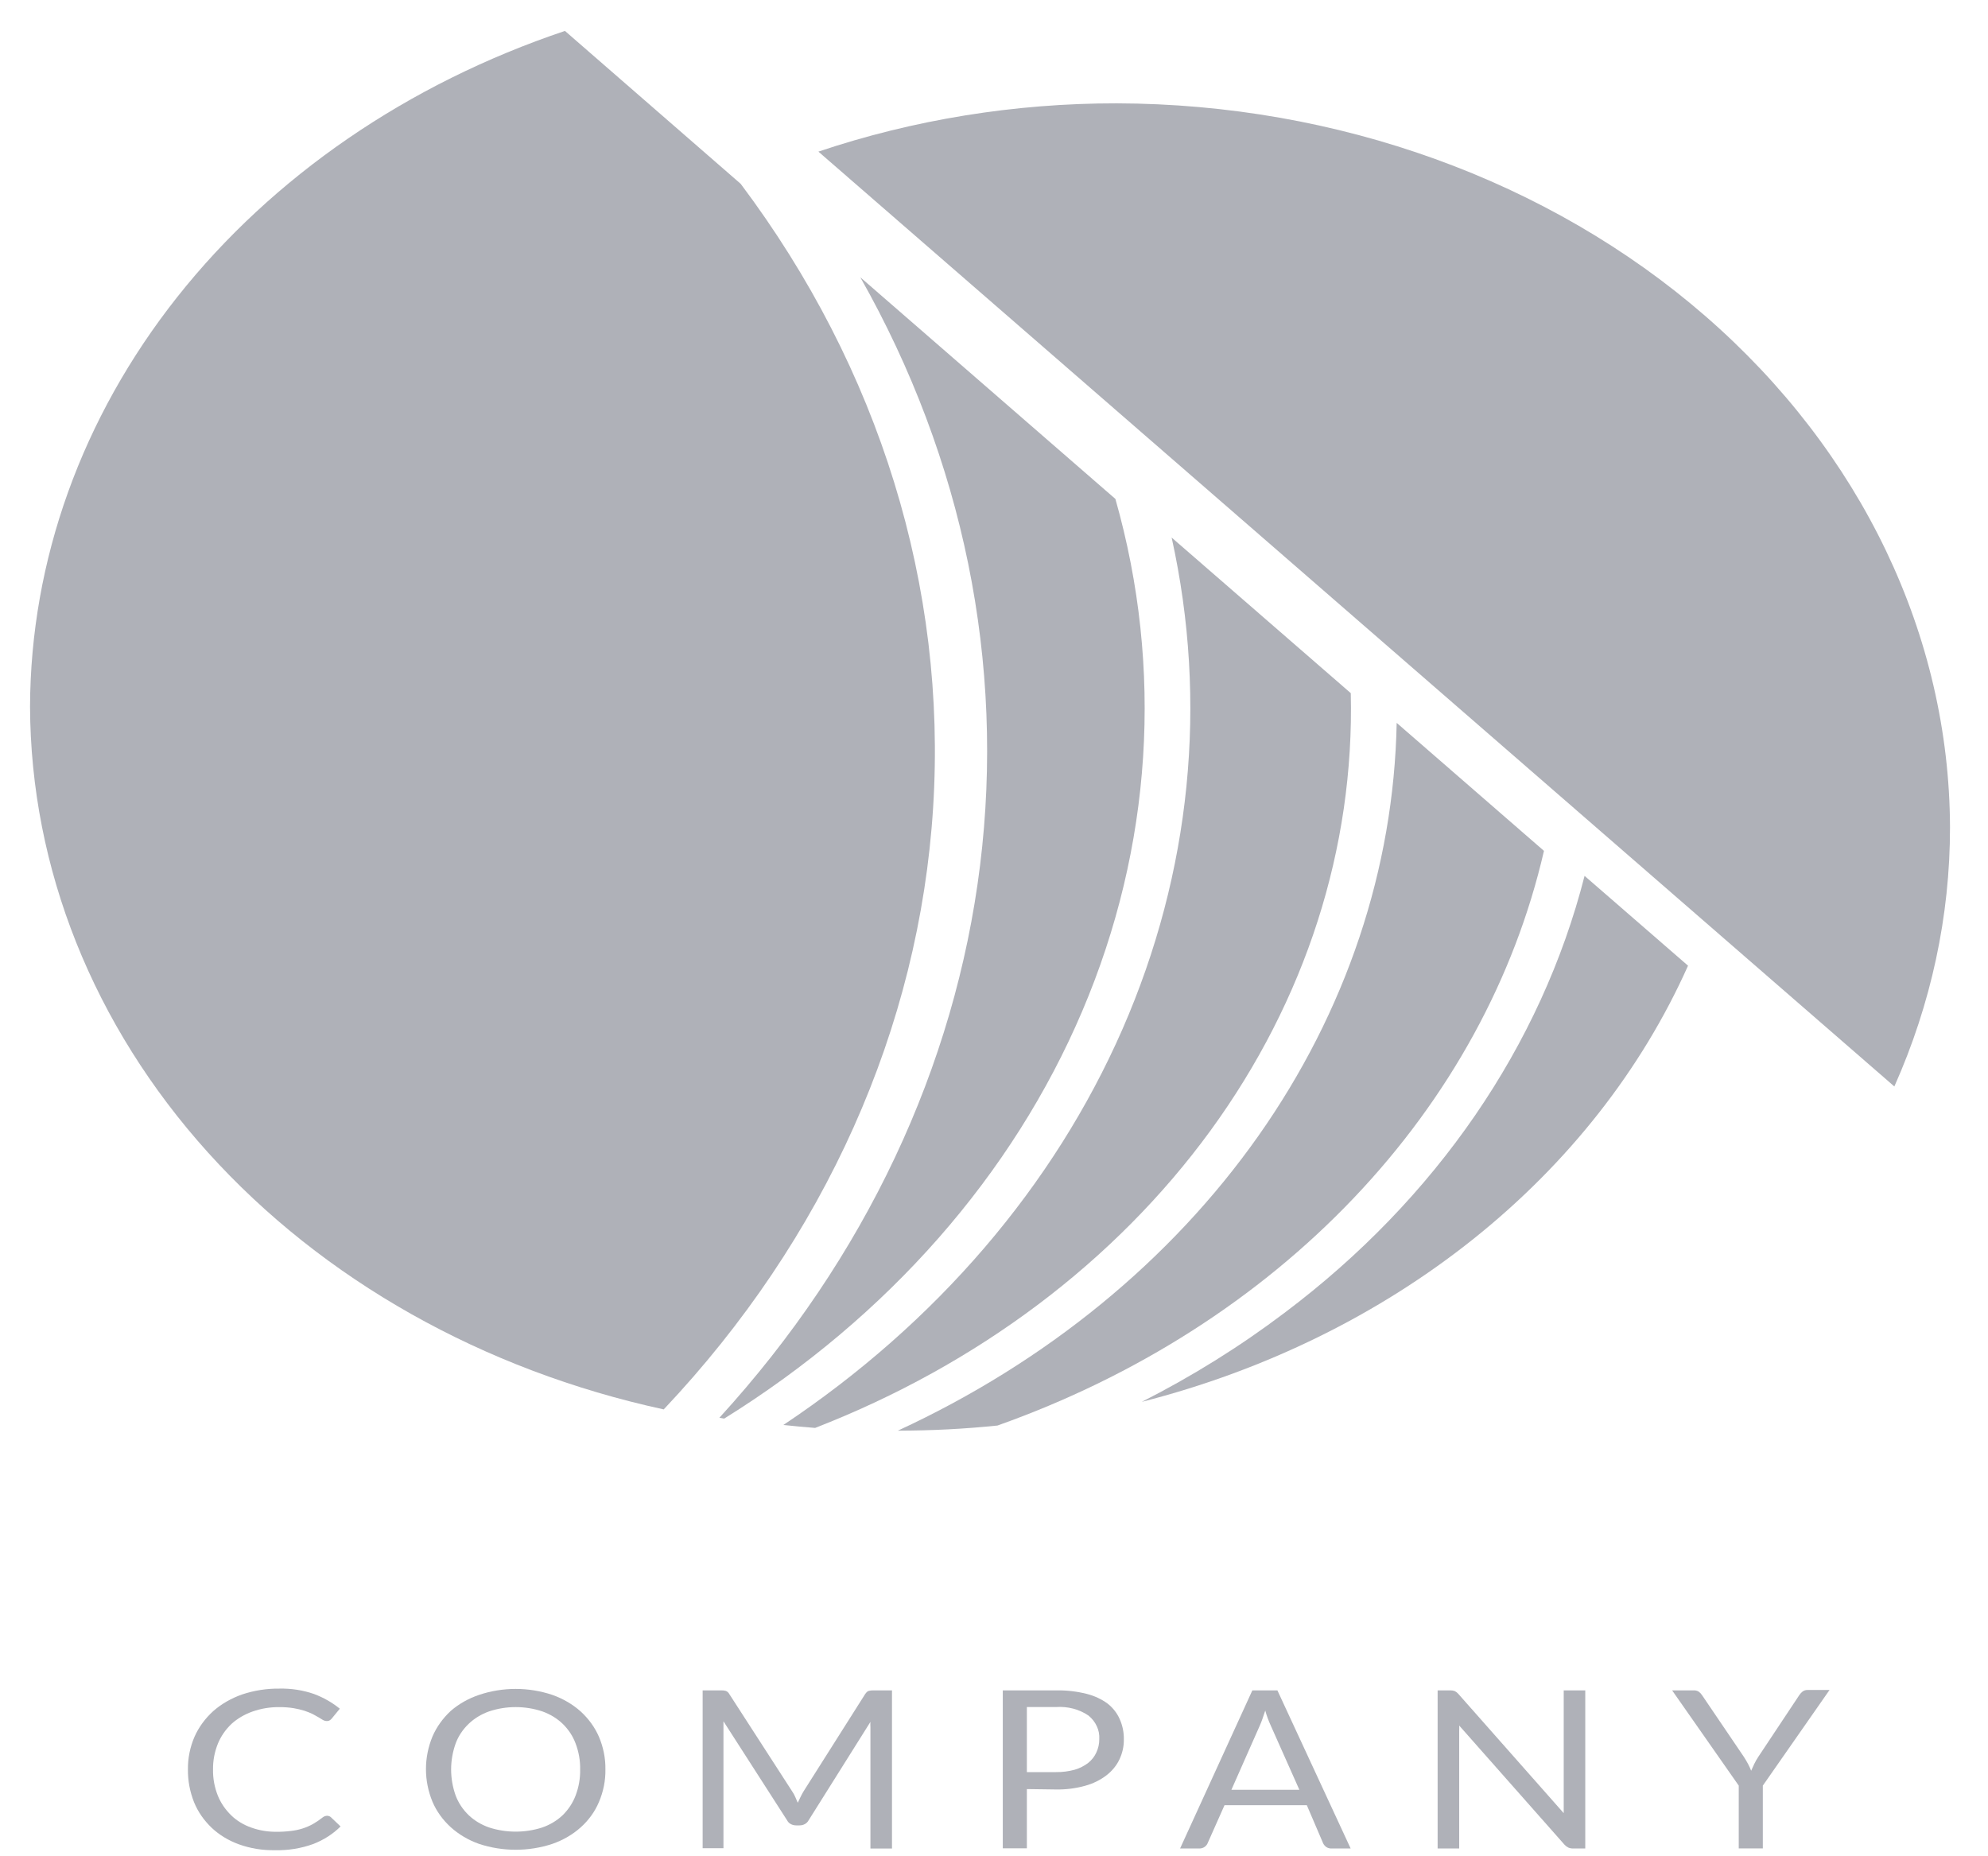
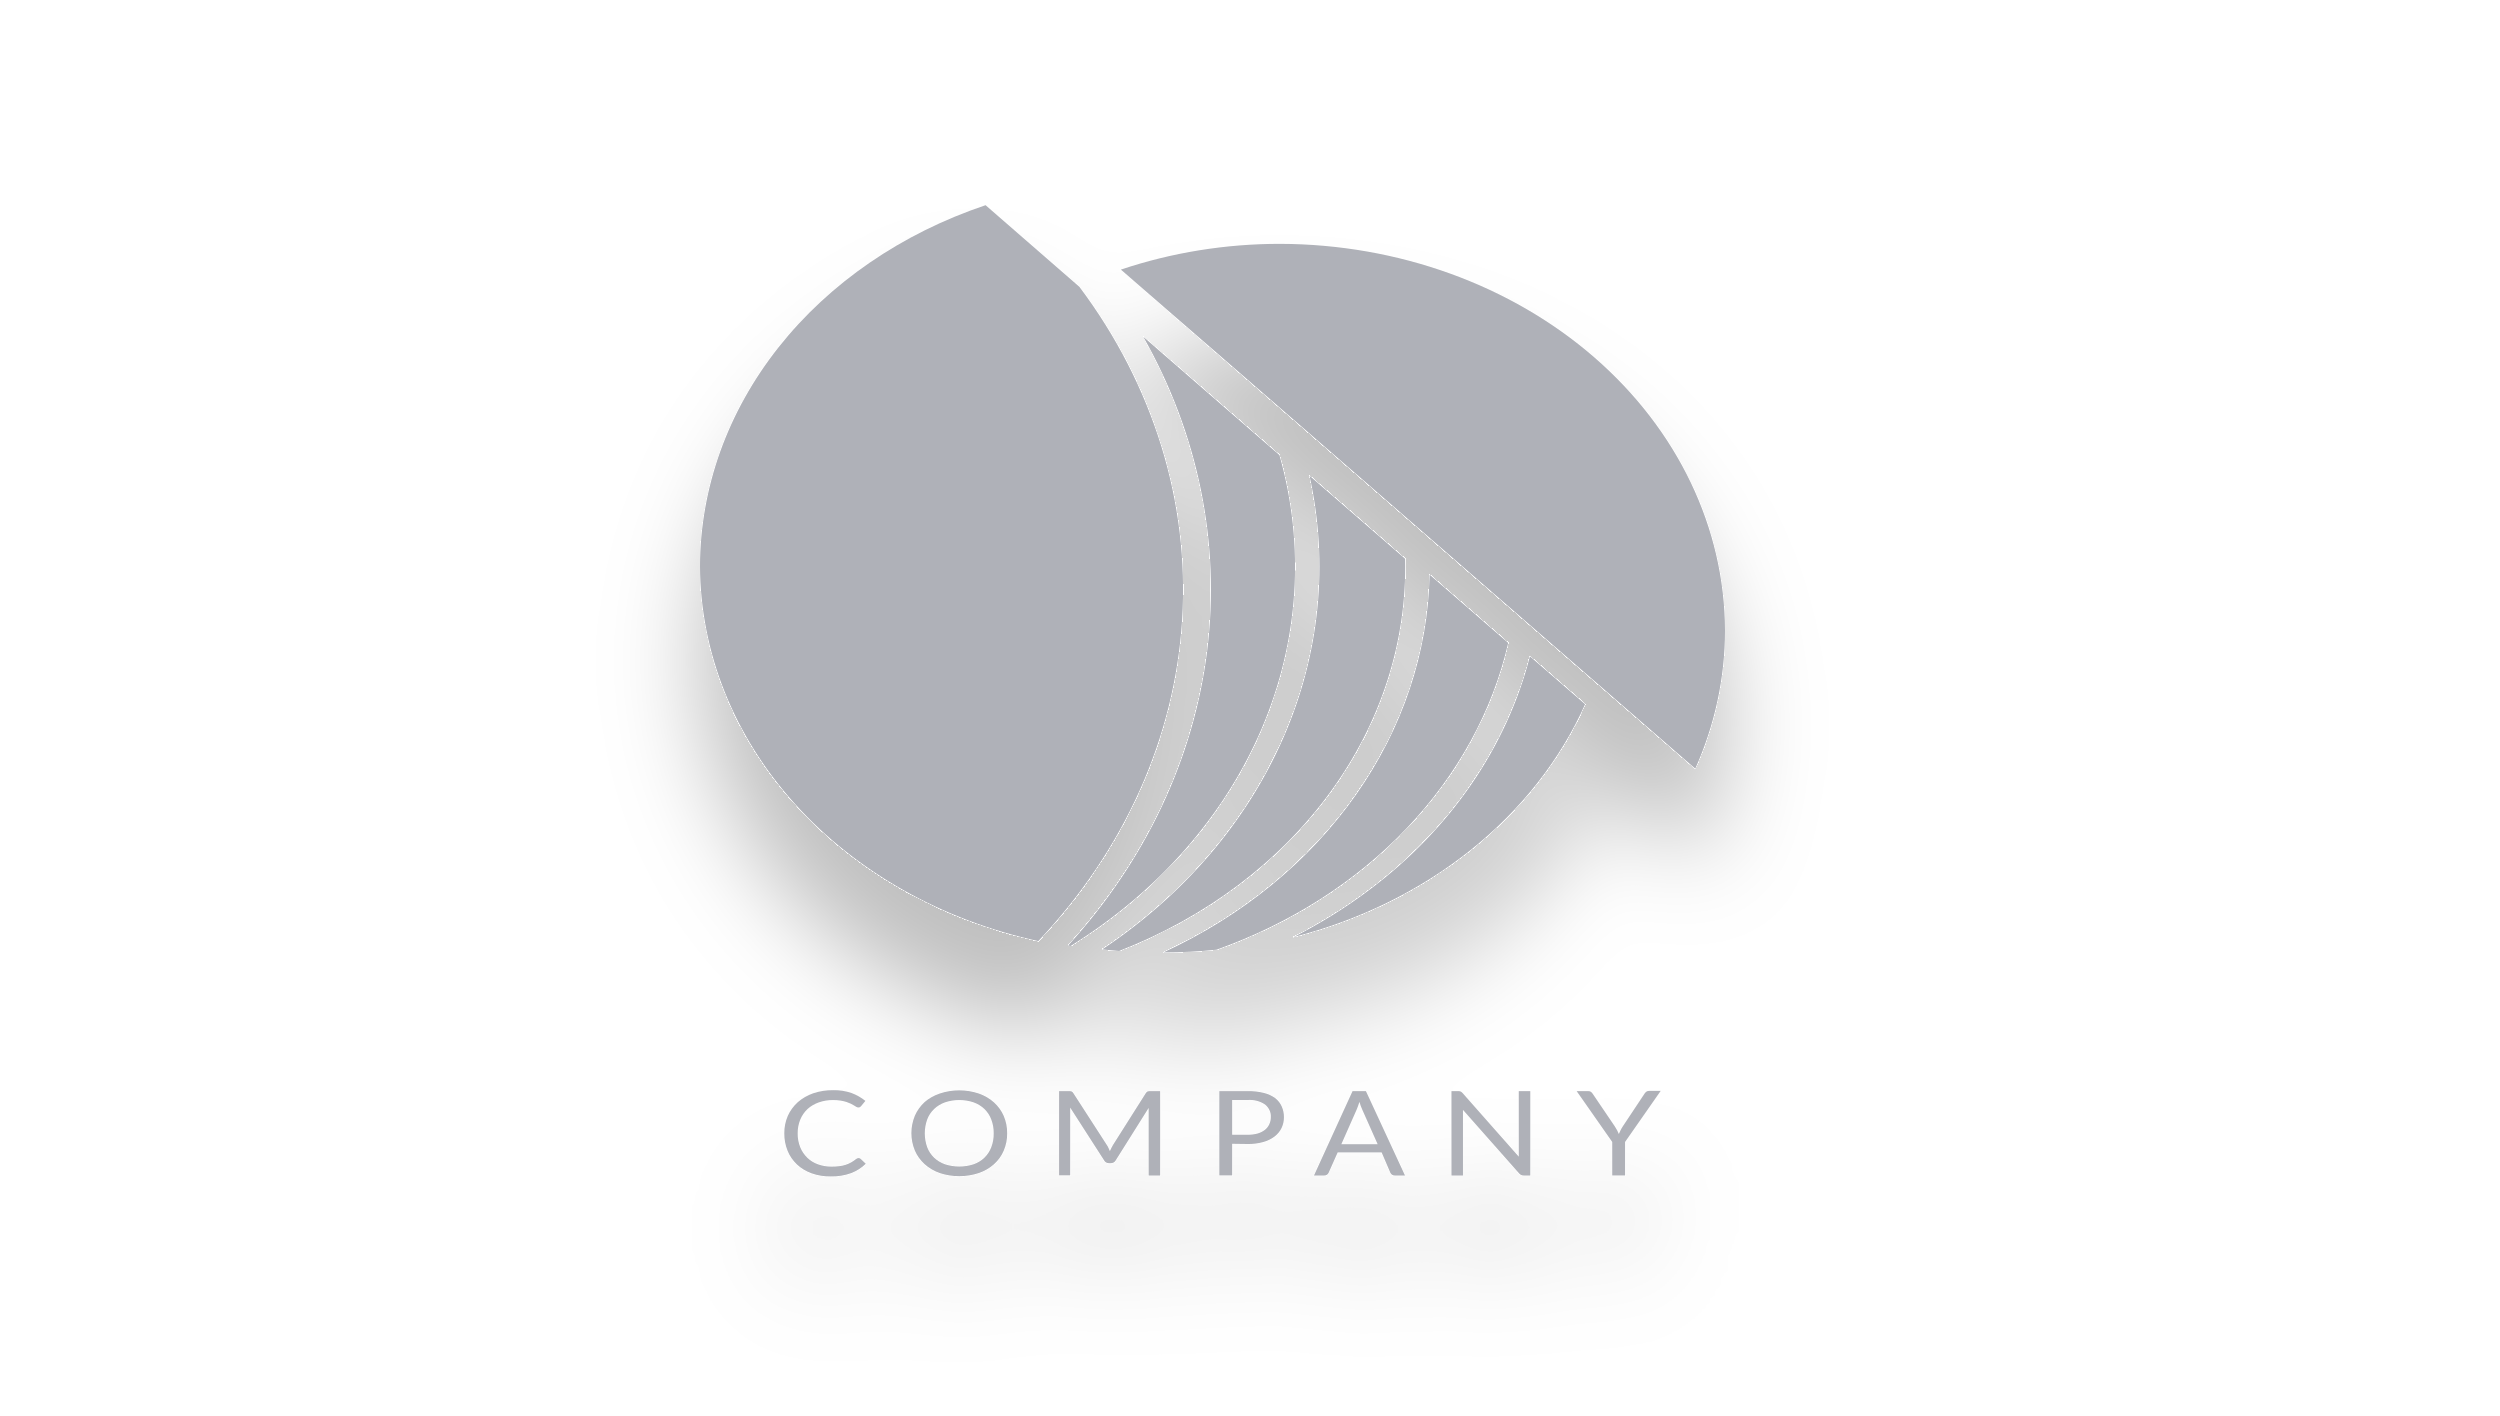
- <svg xmlns="http://www.w3.org/2000/svg" width="45" height="42" viewBox="0 0 45 42" fill="none">
-   <path d="M7.406 41.101C7.422 41.102 7.438 41.105 7.452 41.111C7.467 41.116 7.48 41.124 7.491 41.135L7.709 41.343C7.54 41.512 7.33 41.647 7.095 41.739C6.82 41.839 6.524 41.888 6.226 41.881C5.945 41.886 5.667 41.841 5.408 41.748C5.174 41.663 4.964 41.536 4.792 41.374C4.616 41.206 4.48 41.01 4.393 40.796C4.298 40.557 4.251 40.306 4.254 40.054C4.251 39.8 4.301 39.548 4.404 39.31C4.5 39.095 4.643 38.899 4.827 38.732C5.013 38.569 5.236 38.441 5.481 38.355C5.75 38.265 6.036 38.22 6.324 38.223C6.591 38.217 6.857 38.258 7.106 38.344C7.322 38.425 7.521 38.538 7.692 38.678L7.51 38.9C7.497 38.916 7.482 38.93 7.463 38.941C7.442 38.953 7.416 38.959 7.39 38.957C7.362 38.956 7.334 38.947 7.311 38.934L7.213 38.874L7.076 38.798C7.017 38.77 6.956 38.746 6.894 38.725C6.813 38.7 6.73 38.68 6.646 38.666C6.539 38.649 6.43 38.641 6.321 38.642C6.114 38.64 5.908 38.674 5.716 38.742C5.537 38.805 5.375 38.9 5.241 39.021C5.105 39.15 5.001 39.302 4.933 39.467C4.857 39.655 4.819 39.854 4.822 40.054C4.818 40.257 4.856 40.459 4.933 40.651C5 40.815 5.103 40.965 5.236 41.094C5.361 41.215 5.516 41.309 5.689 41.369C5.867 41.433 6.058 41.465 6.25 41.464C6.361 41.465 6.473 41.459 6.583 41.445C6.763 41.426 6.935 41.372 7.087 41.286C7.164 41.242 7.236 41.193 7.303 41.139C7.331 41.116 7.367 41.103 7.406 41.101V41.101Z" fill="#AFB1B8" />
-   <path d="M13.704 40.054C13.708 40.305 13.658 40.555 13.557 40.791C13.468 41.004 13.328 41.199 13.146 41.363C12.964 41.526 12.745 41.654 12.502 41.738C11.968 41.915 11.378 41.915 10.844 41.738C10.603 41.653 10.385 41.524 10.204 41.361C10.022 41.195 9.881 40.999 9.789 40.783C9.593 40.306 9.593 39.785 9.789 39.308C9.882 39.092 10.023 38.895 10.204 38.727C10.386 38.569 10.604 38.446 10.844 38.365C11.377 38.185 11.969 38.185 12.502 38.365C12.744 38.45 12.963 38.578 13.145 38.741C13.325 38.906 13.465 39.1 13.557 39.312C13.658 39.55 13.708 39.801 13.704 40.054ZM13.132 40.054C13.136 39.853 13.101 39.653 13.028 39.462C12.967 39.298 12.868 39.147 12.736 39.019C12.609 38.897 12.451 38.801 12.276 38.739C11.888 38.609 11.458 38.609 11.071 38.739C10.895 38.801 10.738 38.897 10.61 39.019C10.477 39.146 10.376 39.297 10.315 39.462C10.177 39.847 10.177 40.26 10.315 40.646C10.377 40.81 10.477 40.961 10.61 41.089C10.738 41.21 10.895 41.305 11.071 41.366C11.459 41.492 11.887 41.492 12.276 41.366C12.451 41.305 12.608 41.21 12.736 41.089C12.867 40.96 12.966 40.809 13.028 40.646C13.101 40.455 13.136 40.255 13.132 40.054V40.054Z" fill="#AFB1B8" />
-   <path d="M18.001 40.675L18.058 40.807C18.08 40.76 18.099 40.717 18.121 40.675C18.142 40.63 18.166 40.587 18.192 40.544L19.585 38.344C19.613 38.306 19.637 38.282 19.664 38.275C19.701 38.265 19.74 38.261 19.779 38.263H20.191V41.843H19.703V39.211C19.703 39.178 19.703 39.14 19.703 39.099C19.7 39.059 19.7 39.017 19.703 38.976L18.301 41.208C18.283 41.241 18.255 41.269 18.219 41.289C18.183 41.309 18.142 41.319 18.099 41.319H18.02C17.978 41.319 17.936 41.309 17.9 41.289C17.864 41.27 17.836 41.241 17.819 41.208L16.376 38.962C16.376 39.005 16.376 39.047 16.376 39.09C16.376 39.133 16.376 39.17 16.376 39.204V41.835H15.905V38.263H16.316C16.355 38.261 16.394 38.265 16.431 38.275C16.465 38.29 16.492 38.314 16.507 38.344L17.93 40.547C17.958 40.587 17.982 40.63 18.001 40.675V40.675Z" fill="#AFB1B8" />
-   <path d="M23.244 40.497V41.838H22.699V38.263H23.915C24.145 38.259 24.373 38.286 24.594 38.341C24.77 38.385 24.934 38.461 25.074 38.564C25.195 38.661 25.288 38.781 25.346 38.915C25.411 39.06 25.442 39.216 25.439 39.372C25.442 39.529 25.407 39.684 25.338 39.829C25.273 39.966 25.172 40.088 25.044 40.187C24.904 40.294 24.739 40.375 24.561 40.423C24.349 40.482 24.127 40.51 23.904 40.506L23.244 40.497ZM23.244 40.113H23.904C24.047 40.115 24.19 40.096 24.327 40.059C24.439 40.026 24.543 39.973 24.632 39.905C24.714 39.839 24.777 39.758 24.817 39.668C24.862 39.572 24.884 39.47 24.883 39.367C24.889 39.268 24.871 39.168 24.828 39.076C24.786 38.983 24.721 38.9 24.637 38.832C24.429 38.69 24.168 38.622 23.904 38.64H23.244V40.113Z" fill="#AFB1B8" />
-   <path d="M30.573 41.842H30.142C30.099 41.844 30.057 41.832 30.022 41.809C29.991 41.787 29.967 41.758 29.951 41.726L29.581 40.862H27.718L27.334 41.726C27.32 41.758 27.296 41.786 27.266 41.807C27.231 41.831 27.188 41.844 27.143 41.842H26.712L28.348 38.263H28.915L30.573 41.842ZM27.874 40.513H29.412L28.763 39.056C28.713 38.947 28.672 38.834 28.64 38.72L28.577 38.907C28.558 38.964 28.536 39.016 28.517 39.059L27.874 40.513Z" fill="#AFB1B8" />
-   <path d="M32.929 38.279C32.961 38.295 32.989 38.317 33.011 38.343L35.396 41.042C35.396 40.999 35.396 40.956 35.396 40.916C35.396 40.876 35.396 40.836 35.396 40.798V38.263H35.884V41.842H35.612C35.573 41.843 35.534 41.836 35.5 41.821C35.466 41.804 35.437 41.782 35.413 41.755L33.03 39.059C33.032 39.1 33.032 39.141 33.03 39.182C33.03 39.222 33.03 39.258 33.03 39.291V41.842H32.542V38.263H32.831C32.864 38.262 32.898 38.268 32.929 38.279V38.279Z" fill="#AFB1B8" />
-   <path d="M39.903 40.419V41.84H39.358V40.419L37.85 38.263H38.338C38.38 38.261 38.422 38.272 38.455 38.294C38.485 38.317 38.51 38.344 38.529 38.374L39.472 39.765C39.51 39.824 39.543 39.879 39.57 39.931C39.598 39.983 39.62 40.033 39.639 40.082L39.709 39.928C39.736 39.872 39.767 39.818 39.802 39.765L40.732 38.365C40.751 38.337 40.775 38.312 40.803 38.289C40.835 38.265 40.877 38.252 40.92 38.254H41.413L39.903 40.419Z" fill="#AFB1B8" />
-   <path d="M17.731 32.256C17.968 32.282 18.209 32.303 18.451 32.322C22.13 30.893 25.242 28.552 27.399 25.594C29.555 22.636 30.66 19.191 30.576 15.69L26.521 12.168C27.346 15.895 26.96 19.748 25.408 23.296C23.855 26.844 21.198 29.946 17.731 32.256V32.256Z" fill="#AFB1B8" />
-   <path d="M16.284 32.092L16.393 32.111C20.097 29.809 22.921 26.595 24.499 22.884C26.078 19.173 26.339 15.135 25.248 11.294L19.474 6.277C21.809 10.401 22.75 15.016 22.185 19.586C21.62 24.156 19.574 28.493 16.284 32.092V32.092Z" fill="#AFB1B8" />
-   <path d="M35.868 19.826C34.887 23.673 32.504 27.142 29.073 29.719C28.072 30.476 26.991 31.15 25.845 31.732C28.639 31.019 31.206 29.758 33.35 28.046C35.494 26.334 37.157 24.217 38.21 21.859L35.868 19.826Z" fill="#AFB1B8" />
-   <path d="M34.949 19.26L31.615 16.363C31.551 19.666 30.47 22.894 28.485 25.711C26.499 28.529 23.681 30.833 20.324 32.384H20.341C21.089 32.383 21.836 32.345 22.579 32.268C25.716 31.155 28.488 29.385 30.646 27.115C32.805 24.846 34.283 22.147 34.949 19.26V19.26Z" fill="#AFB1B8" />
-   <path d="M16.766 4.161L12.788 0.7C9.232 1.894 6.174 3.993 4.013 6.722C1.853 9.451 0.691 12.684 0.68 15.996H0.68C0.693 19.656 2.111 23.208 4.709 26.089C7.307 28.97 10.937 31.016 15.024 31.903C18.672 28.041 20.808 23.269 21.122 18.28C21.435 13.291 19.909 8.345 16.766 4.161V4.161Z" fill="#AFB1B8" />
-   <path d="M44.14 18.727C44.126 14.385 42.134 10.224 38.6 7.153C35.066 4.083 30.276 2.352 25.278 2.339V2.339C22.969 2.337 20.679 2.708 18.525 3.432L42.88 24.593C43.714 22.722 44.141 20.733 44.14 18.727V18.727Z" fill="#AFB1B8" />
+ <svg xmlns="http://www.w3.org/2000/svg" width="106" height="60" viewBox="0 0 106 60" fill="none">
+   <g filter="url(#filter0_d_1_796)">
+     <path d="M36.406 49.101C36.422 49.102 36.438 49.105 36.452 49.111C36.467 49.116 36.48 49.124 36.491 49.135L36.709 49.343C36.539 49.512 36.33 49.647 36.095 49.739C35.82 49.839 35.524 49.888 35.226 49.881C34.945 49.886 34.667 49.841 34.408 49.748C34.174 49.663 33.964 49.536 33.791 49.374C33.616 49.206 33.48 49.01 33.394 48.796C33.298 48.557 33.251 48.306 33.254 48.054C33.251 47.8 33.301 47.548 33.404 47.31C33.5 47.095 33.643 46.899 33.827 46.732C34.013 46.569 34.236 46.441 34.481 46.355C34.75 46.265 35.036 46.22 35.324 46.223C35.591 46.217 35.857 46.258 36.106 46.344C36.322 46.425 36.52 46.538 36.693 46.678L36.51 46.9C36.497 46.916 36.481 46.93 36.464 46.941C36.442 46.953 36.416 46.959 36.39 46.957C36.362 46.956 36.334 46.947 36.311 46.934L36.213 46.874L36.076 46.798C36.017 46.77 35.956 46.746 35.894 46.725C35.813 46.7 35.73 46.68 35.645 46.666C35.538 46.649 35.43 46.641 35.321 46.642C35.114 46.64 34.908 46.674 34.716 46.742C34.537 46.805 34.375 46.9 34.241 47.021C34.105 47.15 34.001 47.302 33.933 47.467C33.856 47.655 33.819 47.854 33.822 48.054C33.818 48.257 33.856 48.459 33.933 48.651C34 48.815 34.103 48.965 34.236 49.094C34.361 49.215 34.516 49.309 34.688 49.369C34.867 49.433 35.057 49.465 35.25 49.464C35.361 49.465 35.473 49.459 35.583 49.445C35.763 49.426 35.935 49.372 36.087 49.286C36.163 49.242 36.236 49.193 36.303 49.139C36.331 49.116 36.367 49.103 36.406 49.101Z" fill="#AFB1B8" />
+     <path d="M42.704 48.054C42.708 48.305 42.658 48.555 42.557 48.791C42.468 49.004 42.328 49.199 42.146 49.363C41.965 49.526 41.745 49.654 41.502 49.738C40.968 49.915 40.378 49.915 39.844 49.738C39.603 49.653 39.385 49.524 39.204 49.361C39.022 49.195 38.881 48.999 38.789 48.783C38.593 48.306 38.593 47.785 38.789 47.308C38.882 47.092 39.023 46.895 39.204 46.727C39.386 46.569 39.604 46.446 39.844 46.365C40.377 46.185 40.969 46.185 41.502 46.365C41.744 46.45 41.963 46.578 42.145 46.741C42.325 46.906 42.465 47.1 42.557 47.312C42.658 47.55 42.708 47.801 42.704 48.054ZM42.132 48.054C42.136 47.853 42.101 47.653 42.028 47.462C41.967 47.298 41.868 47.147 41.736 47.019C41.609 46.897 41.451 46.801 41.276 46.739C40.888 46.609 40.458 46.609 40.071 46.739C39.895 46.801 39.738 46.897 39.61 47.019C39.477 47.146 39.376 47.297 39.315 47.462C39.177 47.847 39.177 48.26 39.315 48.646C39.377 48.81 39.477 48.961 39.61 49.089C39.738 49.21 39.895 49.305 40.071 49.366C40.459 49.492 40.887 49.492 41.276 49.366C41.451 49.305 41.608 49.21 41.736 49.089C41.867 48.96 41.966 48.809 42.028 48.646C42.101 48.455 42.136 48.255 42.132 48.054Z" fill="#AFB1B8" />
+     <path d="M47.001 48.675L47.059 48.807C47.08 48.76 47.099 48.717 47.121 48.675C47.142 48.63 47.166 48.587 47.192 48.544L48.585 46.344C48.613 46.306 48.637 46.282 48.664 46.275C48.702 46.265 48.74 46.261 48.779 46.263H49.191V49.843H48.703V47.211C48.703 47.178 48.703 47.14 48.703 47.099C48.7 47.059 48.7 47.017 48.703 46.976L47.301 49.208C47.283 49.241 47.255 49.269 47.219 49.289C47.183 49.309 47.142 49.319 47.099 49.319H47.02C46.978 49.319 46.936 49.309 46.9 49.289C46.864 49.27 46.836 49.241 46.819 49.208L45.376 46.962C45.376 47.005 45.376 47.047 45.376 47.09C45.376 47.133 45.376 47.17 45.376 47.204V49.835H44.905V46.263H45.316C45.355 46.261 45.394 46.265 45.431 46.275C45.465 46.29 45.492 46.314 45.507 46.344L46.93 48.547C46.958 48.587 46.982 48.63 47.001 48.675Z" fill="#AFB1B8" />
+     <path d="M52.244 48.497V49.838H51.699V46.263H52.915C53.145 46.259 53.373 46.286 53.594 46.341C53.77 46.385 53.934 46.461 54.074 46.564C54.195 46.661 54.288 46.781 54.346 46.915C54.411 47.06 54.442 47.216 54.439 47.372C54.441 47.529 54.407 47.684 54.338 47.829C54.273 47.966 54.172 48.088 54.044 48.187C53.904 48.294 53.739 48.375 53.561 48.423C53.349 48.482 53.127 48.51 52.904 48.506L52.244 48.497ZM52.244 48.113H52.904C53.047 48.115 53.19 48.096 53.327 48.059C53.439 48.026 53.543 47.973 53.632 47.905C53.714 47.839 53.777 47.758 53.817 47.668C53.862 47.572 53.884 47.47 53.883 47.367C53.889 47.268 53.871 47.168 53.828 47.076C53.786 46.983 53.721 46.9 53.638 46.832C53.429 46.69 53.168 46.622 52.904 46.64H52.244V48.113Z" fill="#AFB1B8" />
+     <path d="M59.573 49.842H59.142C59.099 49.844 59.057 49.832 59.022 49.809C58.991 49.787 58.967 49.758 58.951 49.726L58.581 48.862H56.718L56.334 49.726C56.32 49.758 56.296 49.786 56.266 49.807C56.231 49.831 56.188 49.844 56.143 49.842H55.712L57.348 46.263H57.915L59.573 49.842ZM56.874 48.513H58.411L57.763 47.056C57.713 46.947 57.672 46.834 57.64 46.72L57.577 46.907C57.558 46.964 57.536 47.016 57.517 47.059L56.874 48.513Z" fill="#AFB1B8" />
+     <path d="M61.929 46.279C61.961 46.295 61.989 46.317 62.011 46.343L64.396 49.042C64.396 48.999 64.396 48.956 64.396 48.916C64.396 48.876 64.396 48.836 64.396 48.798V46.263H64.884V49.842H64.612C64.573 49.843 64.534 49.836 64.5 49.821C64.466 49.804 64.436 49.782 64.412 49.755L62.03 47.059C62.032 47.1 62.032 47.141 62.03 47.182C62.03 47.222 62.03 47.258 62.03 47.291V49.842H61.542V46.263H61.831C61.864 46.262 61.898 46.268 61.929 46.279Z" fill="#AFB1B8" />
+     <path d="M68.903 48.419V49.84H68.358V48.419L66.85 46.263H67.338C67.38 46.261 67.422 46.272 67.455 46.294C67.485 46.317 67.51 46.344 67.529 46.374L68.472 47.765C68.51 47.824 68.543 47.879 68.57 47.931C68.598 47.983 68.62 48.033 68.639 48.082L68.709 47.928C68.736 47.872 68.767 47.818 68.802 47.765L69.732 46.365C69.751 46.337 69.775 46.312 69.803 46.289C69.835 46.265 69.877 46.252 69.92 46.254H70.413L68.903 48.419Z" fill="#AFB1B8" />
+     <path d="M46.731 40.256C46.968 40.282 47.209 40.303 47.451 40.322C51.13 38.893 54.242 36.552 56.399 33.594C58.555 30.636 59.66 27.191 59.576 23.69L55.522 20.168C56.346 23.895 55.96 27.748 54.408 31.296C52.855 34.844 50.197 37.946 46.731 40.256Z" fill="#AFB1B8" />
+     <path d="M45.284 40.092L45.393 40.111C49.097 37.809 51.92 34.595 53.499 30.884C55.078 27.173 55.339 23.135 54.248 19.294L48.474 14.277C50.809 18.401 51.749 23.016 51.185 27.586C50.62 32.156 48.574 36.493 45.284 40.092Z" fill="#AFB1B8" />
+     <path d="M64.868 27.826C63.887 31.673 61.504 35.142 58.074 37.719C57.072 38.475 55.991 39.15 54.845 39.732C57.639 39.019 60.206 37.758 62.35 36.046C64.494 34.334 66.157 32.217 67.21 29.859L64.868 27.826Z" fill="#AFB1B8" />
+     <path d="M63.949 27.26L60.615 24.363C60.551 27.666 59.47 30.894 57.484 33.711C55.499 36.529 52.681 38.833 49.324 40.384H49.341C50.089 40.383 50.836 40.345 51.579 40.268C54.716 39.155 57.488 37.385 59.646 35.115C61.805 32.846 63.283 30.147 63.949 27.26Z" fill="#AFB1B8" />
+     <path d="M45.766 12.161L41.788 8.7C38.232 9.894 35.174 11.993 33.013 14.722C30.853 17.451 29.691 20.683 29.68 23.996V23.996C29.693 27.656 31.111 31.208 33.709 34.089C36.307 36.97 39.937 39.016 44.024 39.903C47.672 36.041 49.809 31.269 50.122 26.28C50.435 21.291 48.909 16.345 45.766 12.161Z" fill="#AFB1B8" />
+     <path d="M73.14 26.727C73.126 22.385 71.134 18.224 67.6 15.153C64.066 12.083 59.276 10.352 54.278 10.339C51.969 10.337 49.679 10.708 47.525 11.431L71.88 32.593C72.714 30.722 73.141 28.733 73.14 26.727Z" fill="#AFB1B8" />
+   </g>
+   <defs>
+     <filter id="filter0_d_1_796" x="-4" y="0" width="114" height="68" filterUnits="userSpaceOnUse" color-interpolation-filters="sRGB">
+       <feFlood flood-opacity="0" result="BackgroundImageFix" />
+       <feColorMatrix in="SourceAlpha" type="matrix" values="0 0 0 0 0 0 0 0 0 0 0 0 0 0 0 0 0 0 127 0" result="hardAlpha" />
+       <feOffset dy="4" />
+       <feGaussianBlur stdDeviation="2" />
+       <feComposite in2="hardAlpha" operator="out" />
+       <feColorMatrix type="matrix" values="0 0 0 0 0 0 0 0 0 0 0 0 0 0 0 0 0 0 0.25 0" />
+       <feBlend mode="normal" in2="BackgroundImageFix" result="effect1_dropShadow_1_796" />
+       <feBlend mode="normal" in="SourceGraphic" in2="effect1_dropShadow_1_796" result="shape" />
+     </filter>
+   </defs>
</svg>
